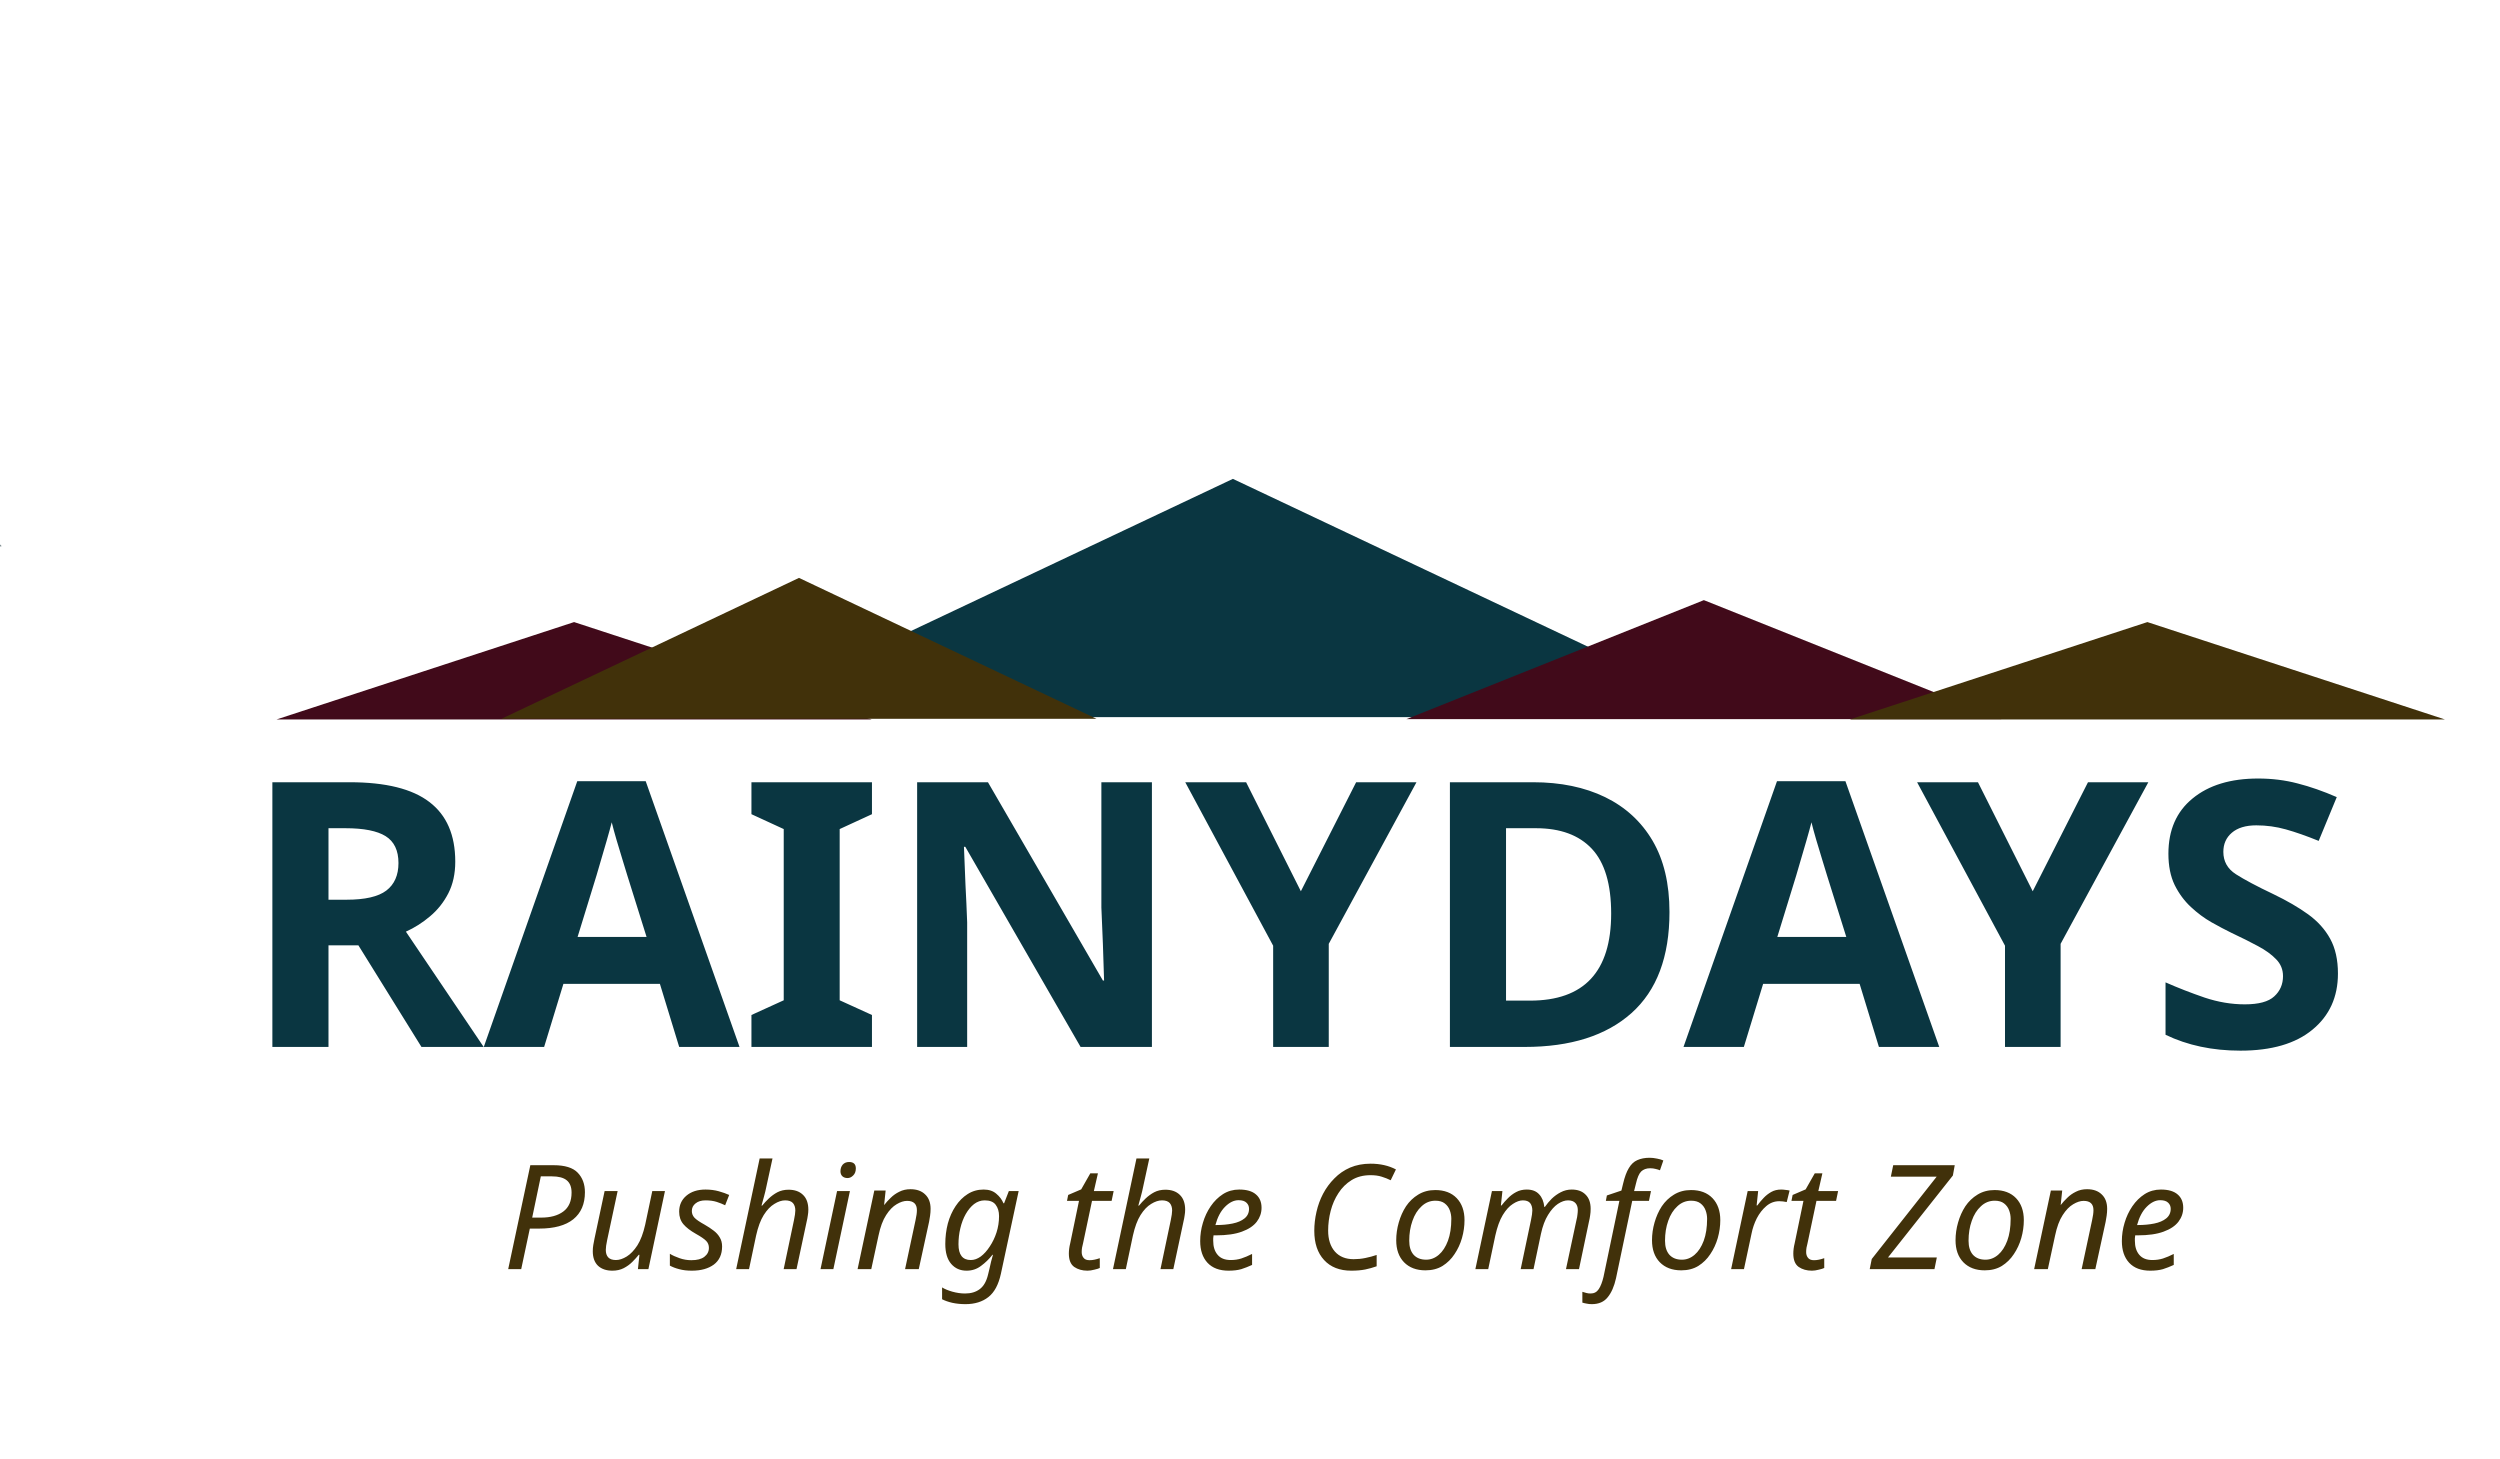
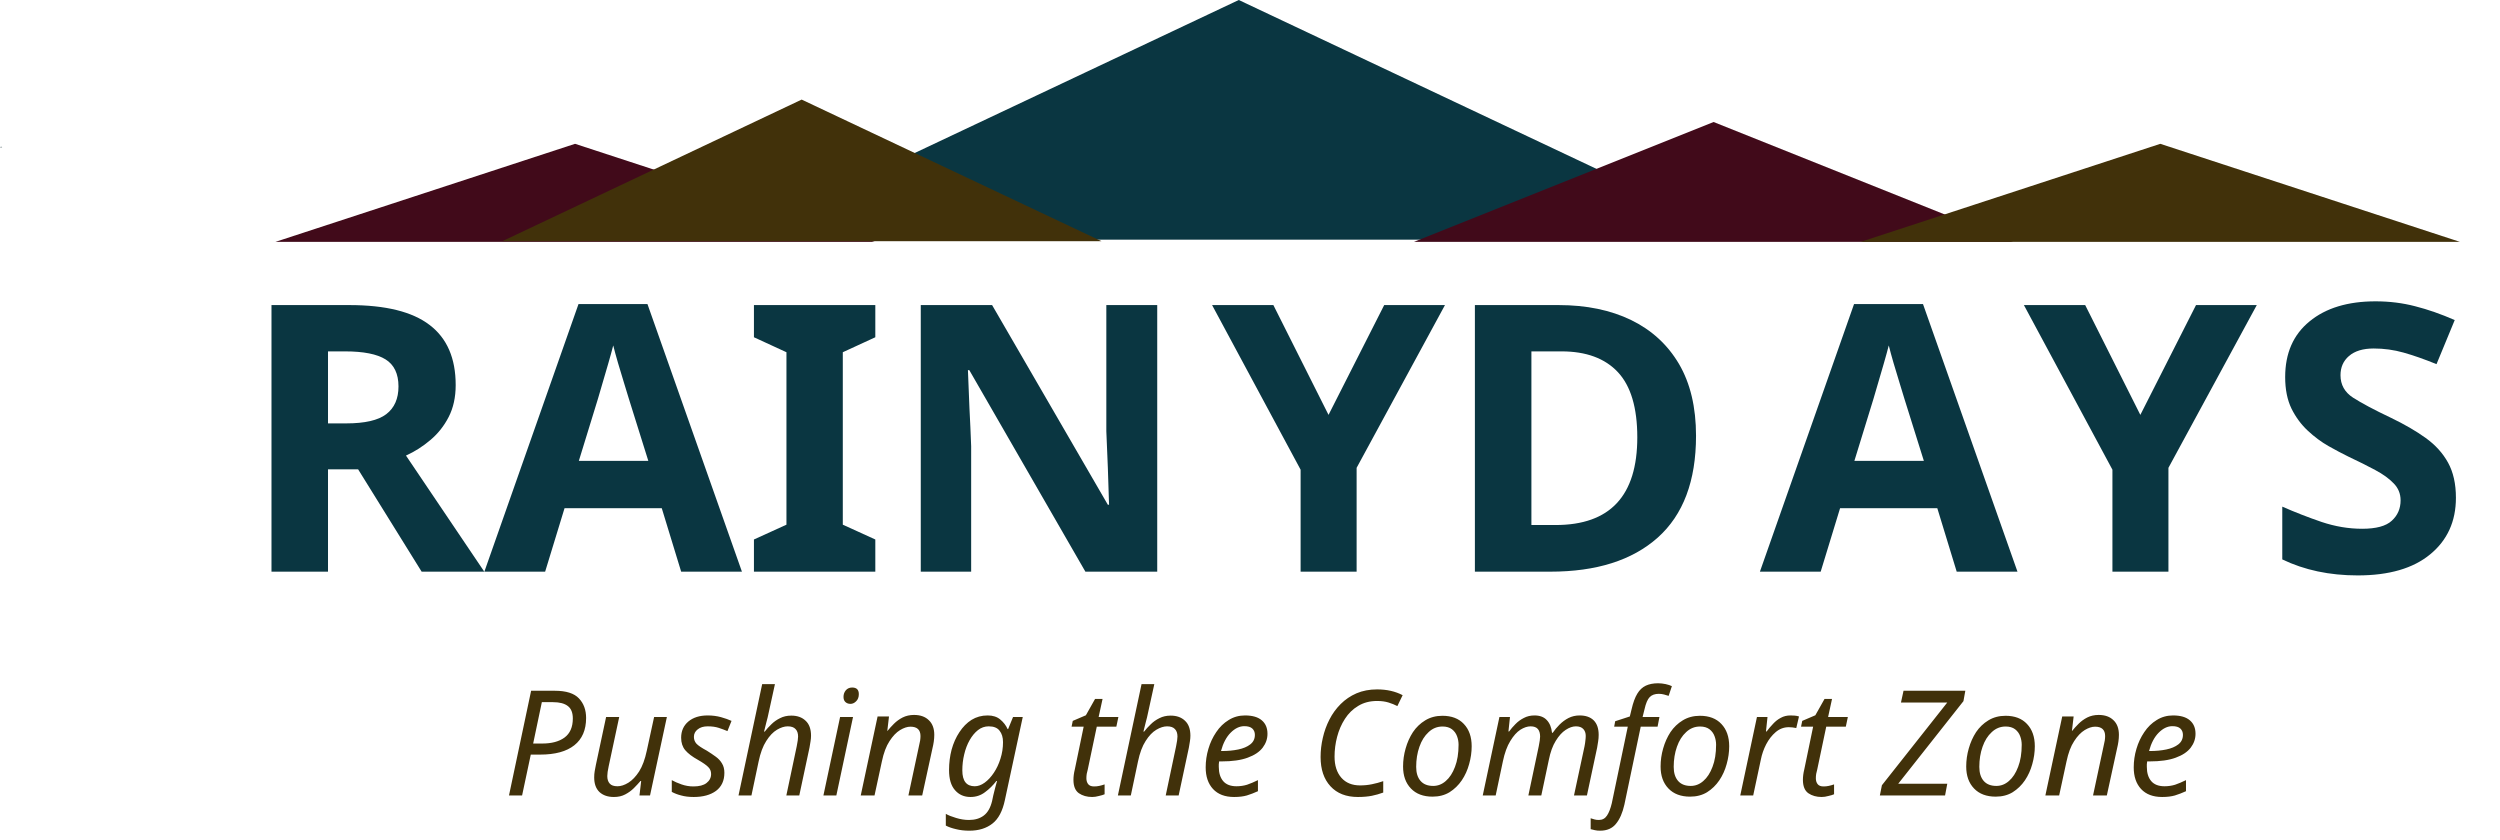
- <svg xmlns="http://www.w3.org/2000/svg" id="Group_1" data-name="Group 1" width="231.1" height="134.779" viewBox="0 0 231.1 134.779">
-   <path id="Path_2" data-name="Path 2" d="M1756.562,1004.242l-.079-.142-.051.092.079.142Z" transform="translate(-1756.432 -953.77)" fill="#718185" />
-   <rect id="Rectangle_1" data-name="Rectangle 1" transform="translate(27.376)" fill="#718185" />
-   <path id="Path_3" data-name="Path 3" d="M1886.414,955.093l33.61,60.167h.006Z" transform="translate(-1756.432 -955.006)" fill="none" />
-   <path id="Path_4" data-name="Path 4" d="M1886.414,955.093l-.049-.087h0Z" transform="translate(-1756.432 -955.006)" fill="none" />
-   <path id="Path_5" data-name="Path 5" d="M1782,1020h55l-27.5-9Z" transform="translate(-1756.432 -953.495)" fill="#410a1a" />
-   <path id="Path_6" data-name="Path 6" d="M1823.791,1020H1917l-46.6-22.025Z" transform="translate(-1756.432 -953.708)" fill="#0a3641" />
-   <path id="Path_7" data-name="Path 7" d="M1802.791,1020h55l-27.5-13.025Z" transform="translate(-1756.432 -953.555)" fill="#41310a" />
-   <path id="Path_8" data-name="Path 8" d="M1886.436,1020h55l-27.5-11Z" transform="translate(-1756.432 -953.524)" fill="#410a1a" />
-   <path id="Path_9" data-name="Path 9" d="M1927.436,1020h55l-27.5-9Z" transform="translate(-1756.432 -953.495)" fill="#41310a" />
-   <text id="RAINYDAYS" transform="translate(22.1 63.779)" fill="#0a3641" font-size="34.272" font-family="Montserrat-SemiBold, Montserrat" font-weight="600">
-     <tspan x="0" y="33">RAINYDAYS</tspan>
+ <svg xmlns="http://www.w3.org/2000/svg" id="Group_1" data-name="Group 1" viewBox="0 0 229.46 77.09">
+   <defs>
+     <style>.cls-1{fill:#718185;}.cls-2{fill:none;}.cls-11,.cls-3{fill:#410a1a;}.cls-4,.cls-6{fill:#0a3641;}.cls-10,.cls-5{fill:#41310a;}.cls-10,.cls-11,.cls-6{isolation:isolate;}.cls-6{font-size:34.27px;font-family:Montserrat-SemiBold, Montserrat;font-weight:600;}.cls-7{letter-spacing:-0.01em;}.cls-8{letter-spacing:-0.04em;}.cls-9{letter-spacing:-0.02em;}.cls-10{font-size:13.46px;font-family:ProximaNova-LightIt, Proxima Nova;font-weight:300;font-style:italic;}.cls-11{stroke:#410a1a;stroke-miterlimit:10;stroke-width:0.75px;opacity:0.5;}</style>
+   </defs>
+   <path id="Path_2" data-name="Path 2" class="cls-1" d="M-9.9,42.4l-.1-.1-.1.1Z" transform="translate(10.1 -28.86)" />
+   <path id="Rectangle_1" data-name="Rectangle 1" class="cls-1" d="M23.3,0Z" transform="translate(10.1 -28.86)" />
+   <path id="Path_4" data-name="Path 4" class="cls-2" d="M125.9.1Z" transform="translate(10.1 -28.86)" />
+   <path id="Path_5" data-name="Path 5" class="cls-3" d="M15.18,51.06h55l-27.5-9Z" transform="translate(10.1 -28.86)" />
+   <path id="Path_6" data-name="Path 6" class="cls-4" d="M57,50.86h93.2l-46.6-22Z" transform="translate(10.1 -28.86)" />
+   <path id="Path_7" data-name="Path 7" class="cls-5" d="M36,51H91L63.48,38Z" transform="translate(10.1 -28.86)" />
+   <path id="Path_8" data-name="Path 8" class="cls-3" d="M119.68,51.06h55l-27.5-11Z" transform="translate(10.1 -28.86)" />
+   <path id="Path_9" data-name="Path 9" class="cls-5" d="M160.68,51.06h55l-27.5-9Z" transform="translate(10.1 -28.86)" />
+   <text class="cls-6" transform="translate(21.84 52.47)">RAIN<tspan class="cls-7" x="89.41" y="0">YD</tspan>
+     <tspan class="cls-8" x="139.69" y="0">A</tspan>
+     <tspan class="cls-9" x="163.92" y="0">Y</tspan>
+     <tspan x="186.06" y="0">S</tspan>
  </text>
-   <text id="Pushing_the_Comfort_Zone_" data-name="Pushing the Comfort Zone " transform="translate(46.43 117.321)" fill="#41310a" font-size="13.464" font-family="ProximaNova-LightIt, Proxima Nova" font-weight="300" font-style="italic">
-     <tspan x="0" y="0">Pushing the Comfort Zone </tspan>
-   </text>
-   <path id="Path_10" data-name="Path 10" d="M1792.287,1053.734h0Z" transform="translate(-1756.432 -952.524)" fill="#410a1a" stroke="#410a1a" stroke-miterlimit="10" stroke-width="0.75" opacity="0.5" />
+   <text class="cls-10" transform="translate(46.17 73.01)">Pushing the Comfort Zone</text>
+   <path id="Path_10" data-name="Path 10" class="cls-11" d="M25.48,85.76Z" transform="translate(10.1 -28.86)" />
</svg>
